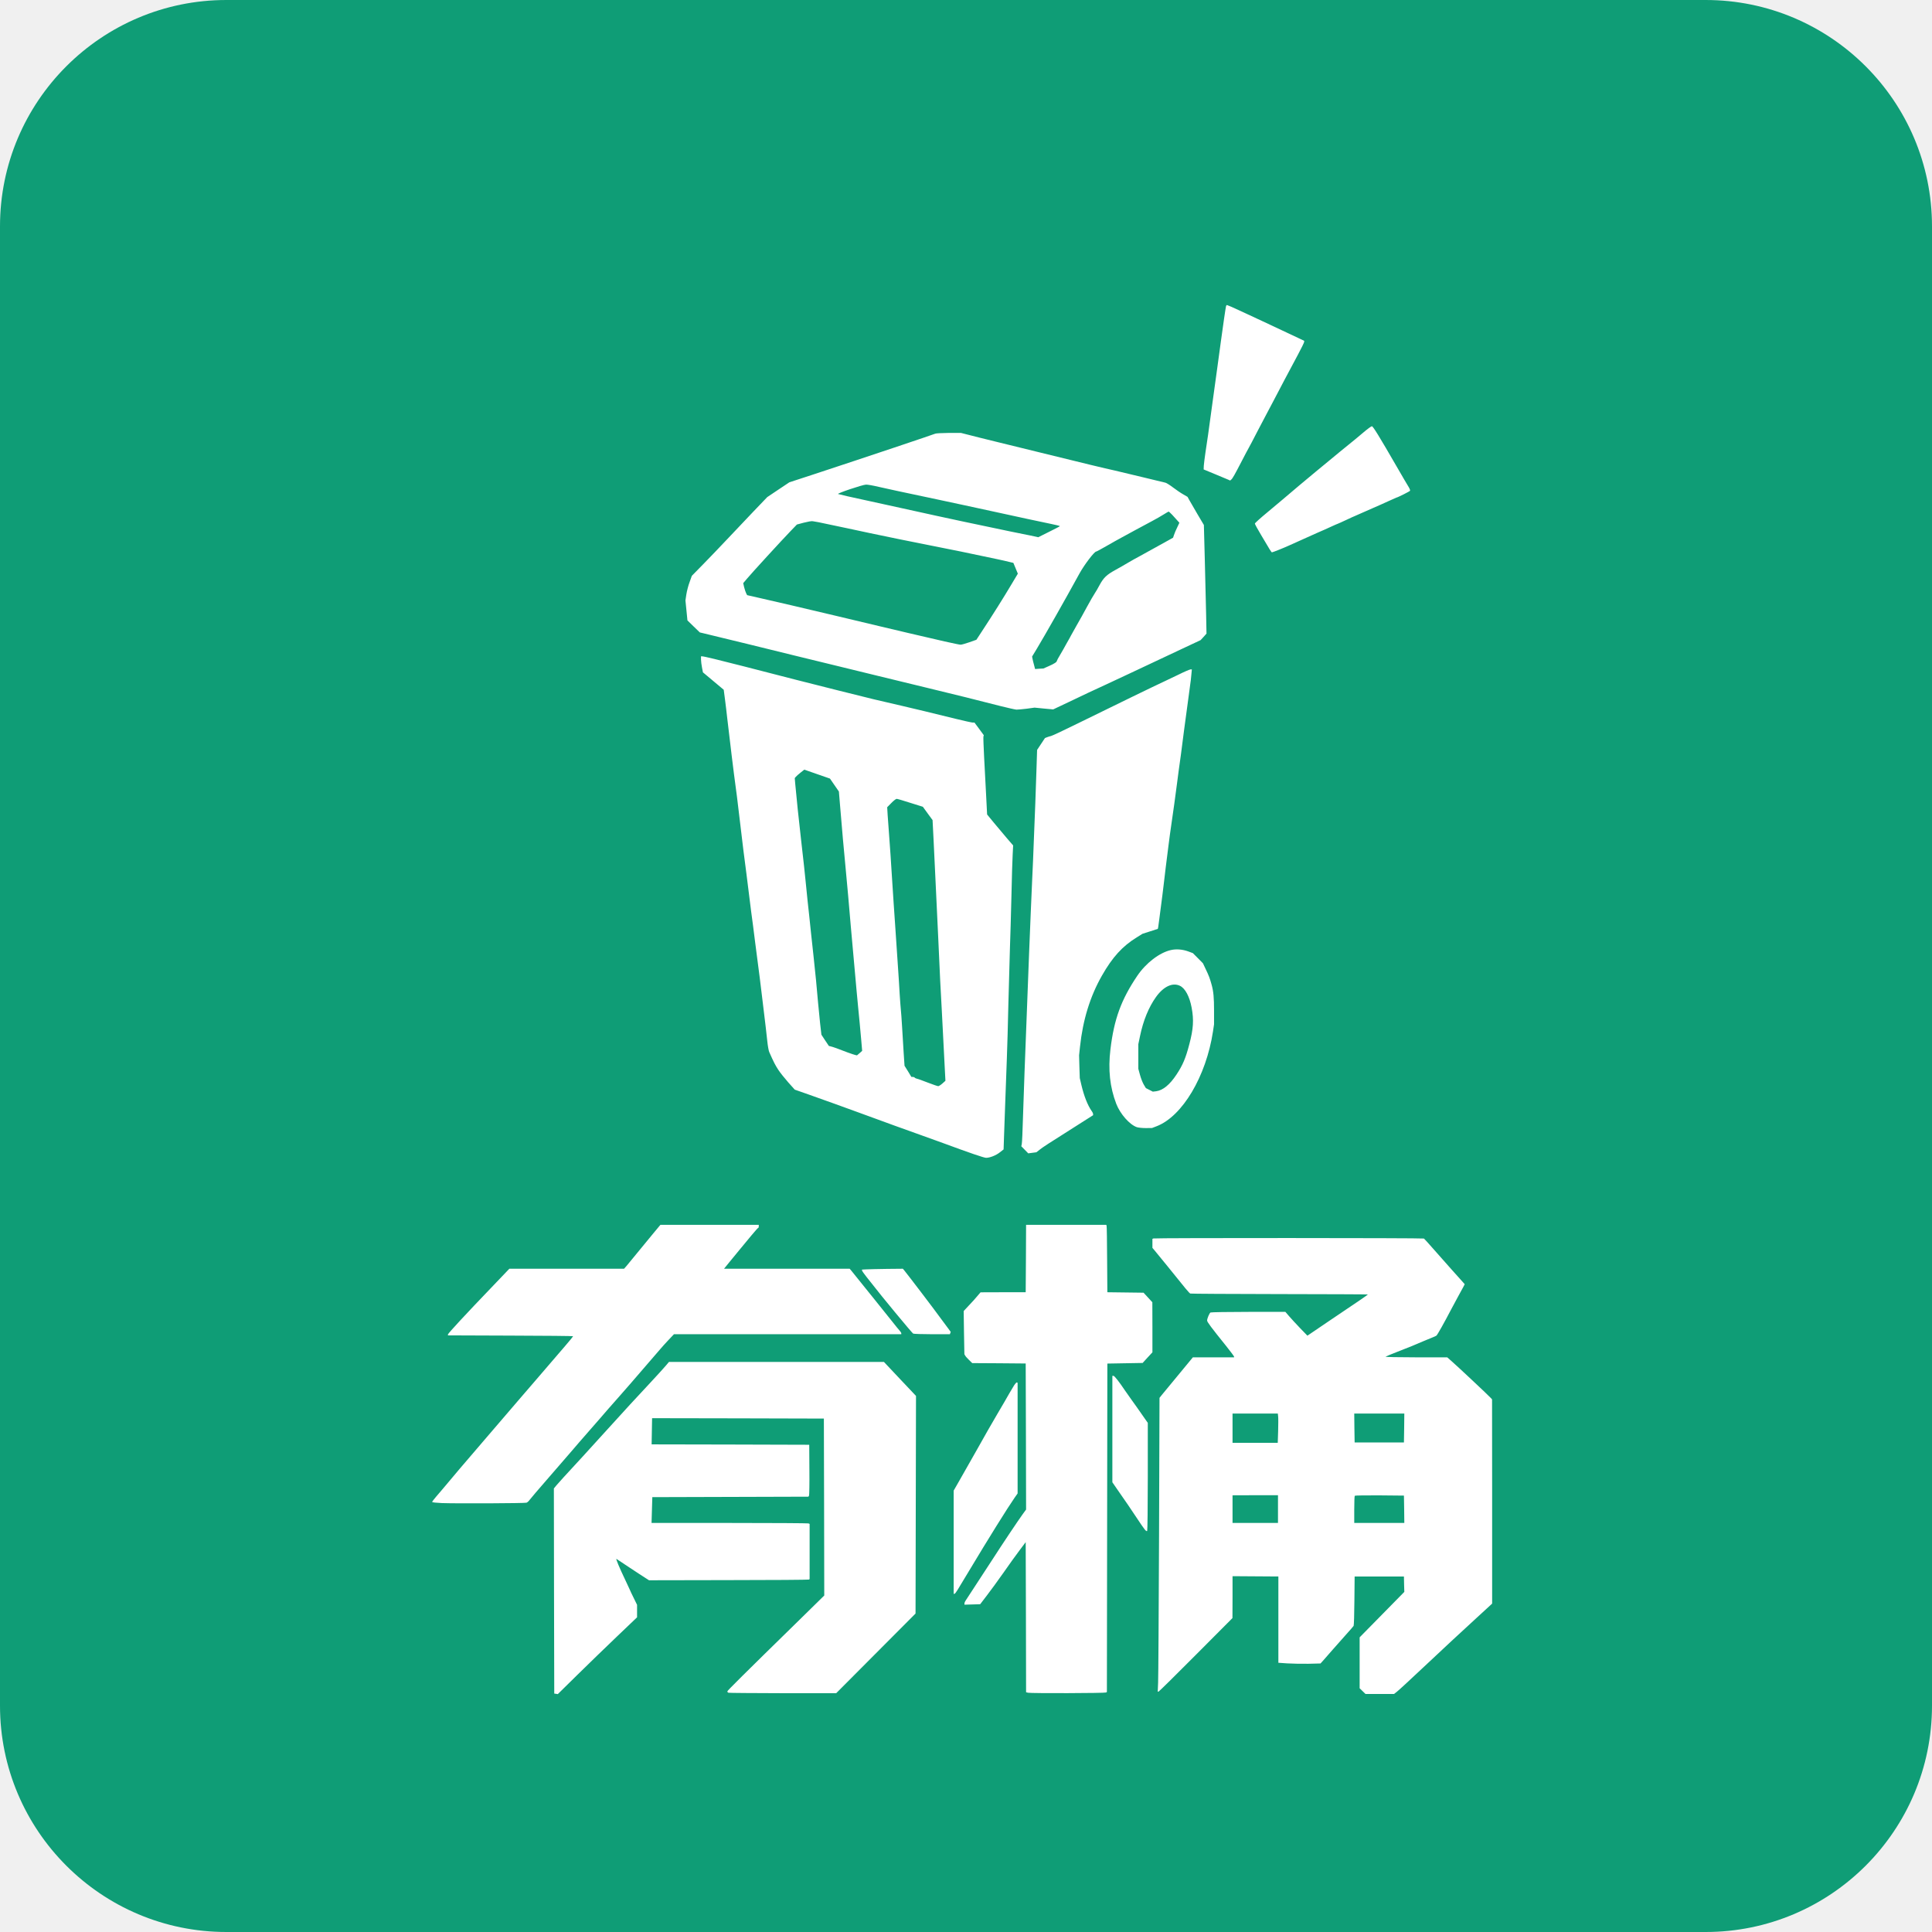
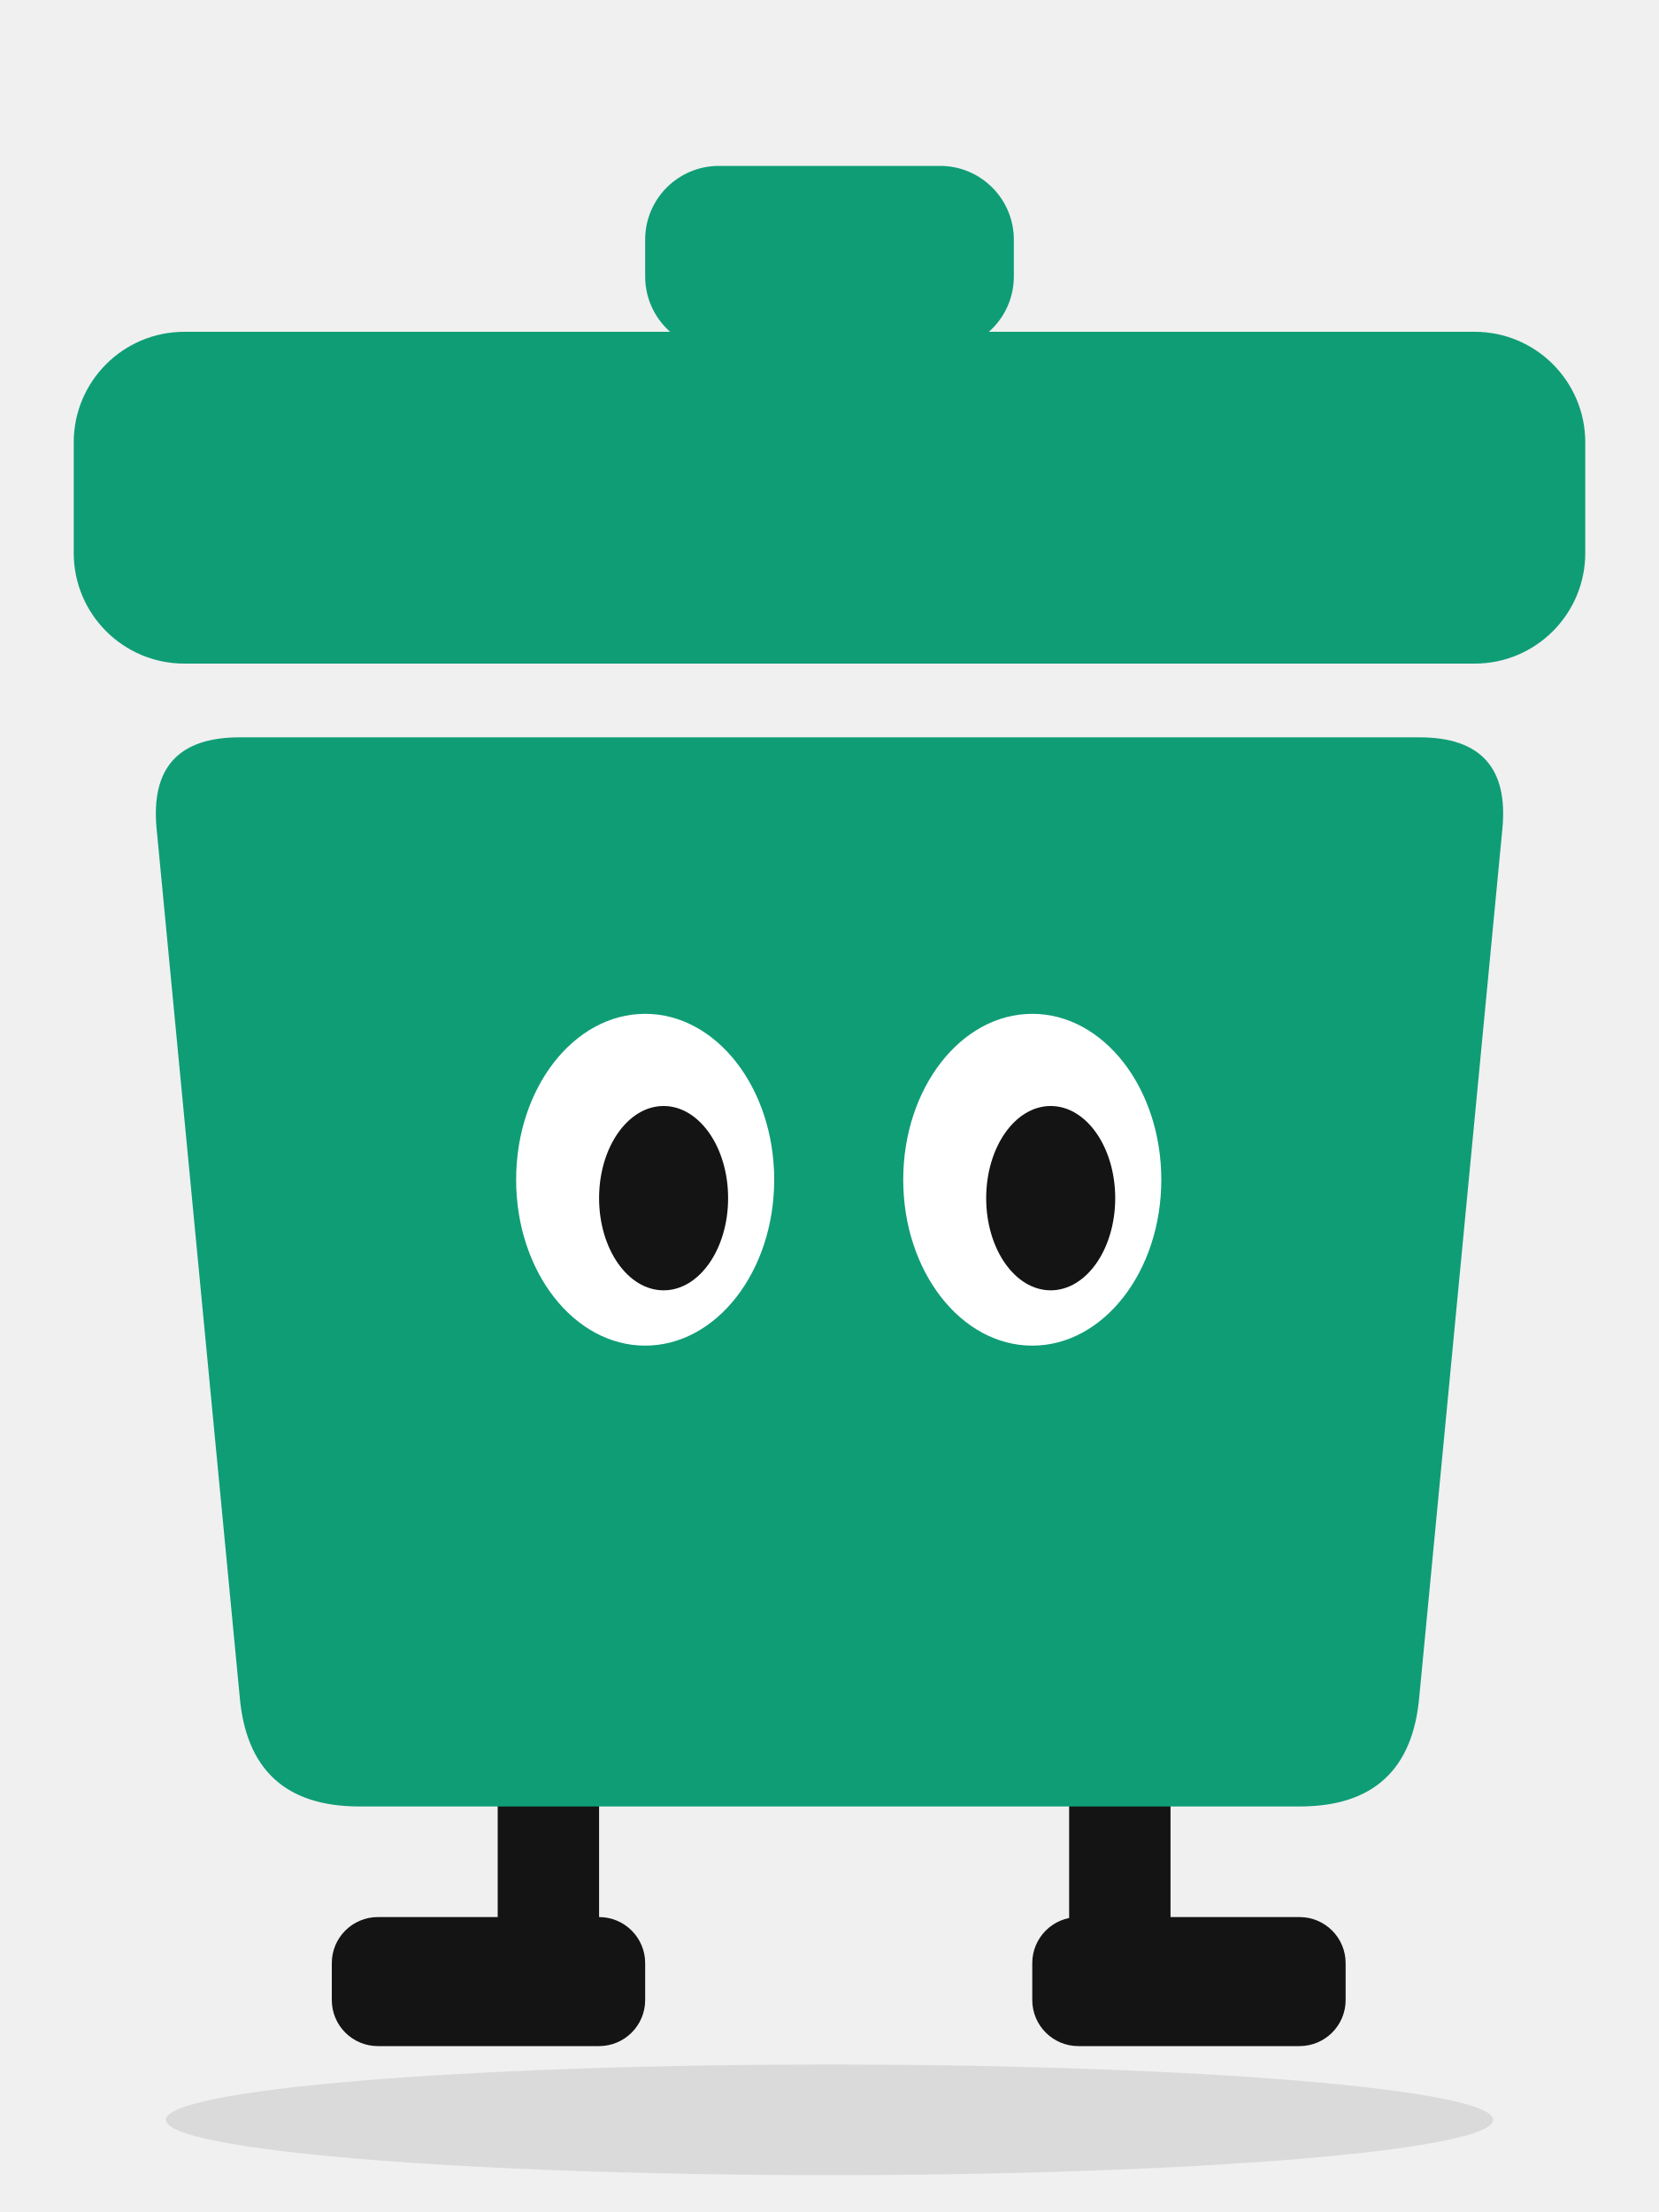
- <svg xmlns="http://www.w3.org/2000/svg" viewBox="0 0 1024 1024">
-   <rect width="1024" height="1024" rx="120" fill="#0f9d76" />
-   <g transform="scale(0.408293) translate(0,2508) scale(0.1,-0.1)" fill="#fff">
-     <path d="M15916 21108 c-5 -18 -42 -271 -67 -458 -11 -85 -33 -247 -49 -360 -16 -113 -38 -272 -49 -355 -64 -475 -84 -612 -102 -725 -10 -69 -20 -147 -22 -175 l-2 -49 150 -62 c83 -34 160 -66 172 -72 l22 -10 14 12 c17 14 44 61 137 241 40 77 80 154 90 170 10 17 57 106 105 200 48 93 96 184 106 202 10 18 56 104 101 191 93 179 209 398 327 618 45 84 81 158 81 166 l0 14 -72 34 c-40 19 -134 63 -208 98 -74 35 -191 90 -260 122 -69 32 -198 92 -288 134 -90 42 -168 76 -173 76 -5 0 -11 -6 -13 -12z M17695 19463 c-55 -47 -143 -120 -195 -161 -52 -42 -160 -130 -240 -197 -80 -66 -159 -132 -176 -145 -44 -35 -390 -326 -439 -369 -23 -20 -111 -94 -198 -166 -86 -71 -157 -135 -157 -142 0 -7 35 -72 79 -145 118 -201 135 -228 143 -228 10 0 150 56 218 87 138 63 254 115 365 164 66 28 153 67 193 86 39 18 74 33 76 33 3 0 52 23 111 50 59 28 108 50 110 50 2 0 36 15 77 34 40 18 116 52 168 74 52 22 139 61 193 86 55 25 101 46 103 46 13 0 173 80 178 89 4 5 -4 27 -17 48 -14 21 -84 142 -157 268 -223 386 -305 520 -321 522 -7 1 -59 -37 -114 -84z M12140 19450 c-15 -8 -897 -304 -1569 -525 l-324 -106 -144 -96 -143 -96 -183 -191 c-100 -106 -254 -268 -342 -361 -88 -94 -226 -237 -307 -320 l-147 -150 -29 -81 c-17 -44 -35 -116 -42 -159 l-12 -79 13 -130 13 -130 80 -78 81 -78 35 -8 c96 -24 398 -97 585 -142 116 -28 390 -95 610 -150 220 -54 488 -119 595 -145 107 -26 321 -78 475 -116 154 -37 458 -111 675 -164 392 -95 578 -141 925 -230 99 -25 194 -46 210 -47 17 0 76 5 133 12 l102 14 121 -12 121 -11 207 98 c218 105 297 141 481 226 63 29 203 95 310 145 193 91 313 148 710 334 l205 96 39 42 38 43 -5 255 c-3 140 -11 458 -17 705 l-12 450 -83 140 c-45 77 -93 159 -106 183 l-23 42 -55 32 c-31 17 -90 57 -132 89 -42 32 -87 60 -100 63 -13 3 -145 35 -294 71 -148 36 -310 75 -360 86 -146 32 -373 87 -1015 245 -190 47 -428 105 -530 130 -193 47 -255 63 -380 95 l-75 19 -160 0 c-88 -1 -167 -5 -175 -10z m-733 -690 c116 -27 290 -64 768 -165 88 -18 246 -52 350 -75 105 -22 294 -64 420 -91 127 -28 309 -67 405 -88 96 -21 228 -49 293 -62 64 -13 117 -26 116 -29 0 -3 -64 -36 -141 -74 l-140 -70 -106 23 c-59 12 -174 36 -257 52 -266 54 -955 201 -1235 264 -247 55 -422 93 -620 136 -197 42 -355 78 -380 86 -21 7 317 121 362 122 20 1 94 -12 165 -29z m3809 -362 c21 -24 52 -57 67 -74 l27 -30 -28 -60 c-16 -32 -35 -76 -41 -96 l-13 -38 -66 -37 c-37 -20 -116 -64 -177 -98 -60 -34 -146 -81 -190 -105 -44 -23 -111 -61 -150 -84 -38 -23 -113 -66 -166 -95 -113 -62 -153 -100 -205 -196 -20 -38 -49 -88 -64 -110 -15 -22 -59 -98 -98 -170 -38 -71 -102 -186 -141 -253 -39 -68 -71 -125 -71 -127 0 -2 -22 -42 -50 -90 -27 -48 -50 -88 -50 -90 0 -2 -18 -33 -40 -69 -22 -36 -40 -70 -40 -74 0 -16 -34 -38 -105 -69 l-70 -31 -54 -3 -54 -4 -13 50 c-8 28 -17 64 -20 81 l-6 31 60 99 c108 180 360 623 555 979 64 116 193 285 217 285 5 0 64 32 132 71 67 39 157 89 198 111 41 23 122 66 180 98 58 31 150 81 205 110 55 29 127 70 160 91 33 20 62 38 65 38 3 1 24 -18 46 -41z m-4591 -97 c28 -6 115 -24 195 -41 80 -17 165 -35 190 -40 25 -5 88 -19 140 -30 52 -12 115 -25 140 -30 311 -65 486 -101 760 -155 179 -35 368 -73 420 -84 511 -107 536 -112 630 -135 l55 -13 29 -70 29 -70 -77 -129 c-108 -182 -249 -406 -391 -622 l-70 -107 -90 -32 c-49 -17 -101 -32 -115 -32 -21 -1 -306 63 -685 153 -55 14 -215 51 -355 84 -140 34 -399 95 -575 137 -416 99 -789 186 -993 232 l-163 37 -13 25 c-7 14 -19 50 -26 78 l-12 53 49 58 c58 70 455 503 568 620 l80 83 90 24 c50 13 101 22 115 19 14 -2 48 -8 75 -13z M9100 16518 c1 -24 6 -71 13 -104 l12 -62 135 -113 135 -113 17 -130 c9 -72 22 -174 27 -226 28 -246 91 -765 111 -905 6 -38 24 -182 40 -320 41 -341 49 -407 60 -500 6 -44 23 -183 40 -310 35 -273 47 -373 60 -480 6 -44 17 -132 26 -195 8 -63 19 -149 24 -190 5 -41 14 -111 20 -155 30 -221 56 -434 80 -635 10 -88 23 -190 40 -332 6 -46 15 -130 21 -188 6 -58 17 -118 24 -135 60 -136 79 -172 118 -232 24 -37 83 -111 129 -163 l85 -95 174 -61 c248 -88 457 -163 664 -239 442 -162 542 -198 730 -265 110 -39 224 -80 253 -91 28 -10 76 -28 105 -38 338 -125 530 -191 558 -191 49 0 128 31 177 70 l50 39 6 178 c3 98 11 300 16 448 6 149 15 394 20 545 6 151 15 473 20 715 6 242 15 564 20 715 6 151 14 464 20 695 5 231 12 472 16 535 l6 115 -82 95 c-45 52 -121 143 -169 201 l-87 106 -13 254 c-7 140 -19 363 -26 496 -7 133 -11 250 -9 260 l5 19 -60 82 -61 82 -22 0 c-13 0 -113 22 -223 49 -250 62 -581 142 -700 169 -282 64 -412 95 -820 198 -442 111 -611 154 -1230 314 -319 82 -517 130 -541 130 l-14 0 0 -42z m1732 -1629 l58 -84 15 -180 c22 -271 53 -622 70 -790 8 -82 24 -253 35 -380 11 -126 27 -309 35 -405 28 -315 64 -723 75 -835 6 -60 15 -156 20 -212 6 -57 14 -149 20 -205 5 -57 15 -161 21 -231 l11 -129 -33 -29 -34 -29 -20 4 c-11 2 -58 18 -105 35 -47 18 -110 41 -140 53 -30 11 -65 22 -78 25 l-22 5 -49 73 -48 73 -17 148 c-9 82 -20 201 -26 264 -14 168 -37 410 -60 615 -11 99 -25 227 -31 285 -6 58 -17 161 -24 230 -14 123 -27 245 -45 430 -14 141 -26 256 -60 550 -29 250 -63 577 -77 737 l-6 72 14 17 c8 10 36 34 62 55 l48 38 166 -58 167 -58 58 -84z m985 -231 l163 -51 63 -87 63 -86 13 -254 c7 -140 18 -385 26 -545 8 -159 24 -492 35 -740 11 -247 22 -493 25 -545 3 -52 12 -228 21 -390 27 -539 33 -644 40 -778 l7 -132 -39 -35 c-21 -19 -46 -34 -54 -35 -9 0 -70 21 -135 46 -66 26 -130 49 -143 51 -12 3 -25 9 -28 14 -3 5 -14 9 -24 9 l-19 0 -44 73 -45 72 -11 165 c-6 91 -15 246 -21 345 -6 99 -13 198 -16 220 -3 22 -9 112 -15 200 -5 88 -13 225 -19 305 -19 280 -31 456 -40 595 -12 162 -26 387 -40 600 -12 201 -28 431 -40 590 -6 72 -13 176 -17 233 l-6 103 54 55 c29 30 60 54 69 54 8 0 88 -23 177 -52z M15300 16323 c-74 -36 -162 -78 -195 -93 -115 -53 -609 -293 -1120 -544 -170 -84 -323 -156 -340 -160 -16 -4 -41 -11 -55 -17 l-25 -10 -51 -77 -51 -77 -7 -220 c-4 -121 -11 -330 -16 -465 -6 -135 -14 -362 -20 -505 -5 -143 -14 -357 -20 -475 -6 -118 -15 -325 -20 -460 -5 -135 -14 -355 -20 -490 -11 -280 -26 -654 -40 -1045 -6 -148 -15 -382 -20 -520 -5 -137 -14 -398 -20 -580 -5 -181 -12 -342 -16 -357 l-6 -28 45 -46 45 -46 53 7 53 7 47 37 c48 37 87 62 472 306 l217 138 0 14 c0 8 -8 27 -19 41 -53 76 -99 194 -133 337 l-21 90 -5 148 -4 148 12 112 c37 347 131 652 284 921 137 241 267 384 455 499 l72 45 100 32 99 32 5 22 c2 11 9 62 15 111 12 95 24 188 40 308 5 39 14 110 19 157 19 158 31 265 37 305 3 22 14 108 24 190 10 83 26 196 34 250 24 162 55 385 76 550 8 68 30 228 50 370 5 39 14 108 20 155 6 47 15 117 20 155 24 173 49 358 60 445 7 52 16 120 20 150 5 30 12 88 15 128 l7 72 -18 0 c-11 -1 -80 -30 -154 -67z M15200 12747 c-148 -33 -325 -169 -437 -335 -208 -308 -301 -561 -348 -954 -32 -264 -7 -492 76 -708 51 -131 172 -269 266 -302 21 -7 74 -12 118 -12 l80 1 60 23 c334 129 642 647 731 1229 l14 94 0 177 c0 169 -7 248 -31 335 -24 87 -36 119 -80 210 l-33 70 -65 66 -66 66 -59 22 c-74 27 -156 34 -226 18z m117 -464 c68 -32 125 -139 152 -283 30 -160 23 -276 -30 -476 -47 -180 -85 -271 -167 -394 -86 -131 -176 -204 -263 -216 l-44 -5 -45 23 -45 23 -27 45 c-15 25 -37 81 -49 125 l-22 80 0 160 0 160 22 105 c42 203 113 375 207 507 98 137 215 192 311 146z M8484 9073 c-49 -59 -141 -171 -204 -248 -63 -78 -129 -158 -147 -179 l-32 -36 -745 0 -744 0 -213 -223 c-358 -373 -584 -617 -584 -630 l0 -12 813 -3 c446 -1 812 -5 812 -8 0 -3 -47 -61 -104 -127 -229 -267 -272 -317 -379 -441 -62 -71 -157 -182 -212 -246 -55 -65 -251 -293 -435 -507 -302 -352 -428 -499 -558 -656 -24 -29 -66 -78 -93 -109 -27 -31 -49 -61 -49 -66 0 -5 57 -11 128 -14 196 -7 1075 -3 1097 5 11 4 29 20 40 36 11 16 119 142 240 281 121 139 249 287 285 329 57 68 156 181 391 450 35 40 84 97 109 126 25 28 92 105 150 170 58 65 121 137 140 160 19 23 107 125 195 226 88 101 173 200 189 219 16 19 61 70 102 113 l73 77 1476 0 1475 0 0 12 c0 6 -10 22 -22 35 -12 13 -52 62 -88 108 -36 46 -139 175 -230 287 -90 112 -193 239 -228 283 -35 44 -72 90 -83 103 l-19 22 -815 0 -816 0 64 79 c36 43 98 119 138 168 41 49 110 132 154 186 44 53 83 97 87 97 5 0 8 9 8 20 l0 20 -638 0 -639 0 -89 -107z M13318 8743 l-3 -438 -293 0 -293 -1 -42 -49 c-23 -28 -72 -83 -110 -122 l-67 -72 4 -280 5 -280 10 -18 c5 -10 28 -36 51 -58 l41 -40 347 -2 347 -3 3 -948 2 -948 -43 -59 c-61 -84 -274 -403 -387 -579 -104 -161 -322 -495 -351 -538 -11 -15 -19 -34 -19 -43 l0 -16 102 3 102 3 88 115 c49 63 145 196 215 295 69 99 162 229 207 288 l81 108 3 -974 2 -975 26 -6 c35 -9 997 -6 1012 3 l11 7 3 2132 3 2131 229 4 229 4 63 69 64 69 0 325 -1 325 -57 62 -57 62 -235 3 -235 3 -3 425 c-1 234 -4 431 -7 438 l-4 12 -521 0 -520 0 -2 -437z M14973 9003 l-13 -5 0 -58 0 -59 28 -33 c16 -18 92 -112 170 -208 236 -294 280 -347 294 -352 7 -3 528 -6 1158 -7 629 -1 1145 -3 1147 -5 1 -1 -46 -35 -105 -75 -59 -39 -236 -159 -394 -266 l-286 -194 -94 97 c-51 53 -115 123 -143 155 l-49 57 -480 0 c-265 0 -486 -4 -492 -8 -15 -9 -44 -79 -44 -104 0 -19 50 -86 248 -332 56 -70 102 -132 102 -137 l0 -9 -267 0 -268 0 -75 -91 c-41 -50 -122 -148 -180 -218 -58 -70 -122 -147 -142 -172 l-36 -45 -6 -1790 c-4 -984 -9 -1842 -12 -1906 l-5 -118 10 0 c5 0 224 215 485 478 l475 477 1 272 0 272 298 -2 297 -2 0 -560 0 -560 115 -8 c63 -4 186 -6 274 -5 l158 4 32 35 c17 20 74 84 126 144 52 59 133 151 180 203 47 51 88 100 92 106 4 7 9 154 10 327 l3 314 320 0 320 0 2 -100 3 -100 -290 -295 -290 -295 0 -330 0 -331 38 -37 38 -37 186 0 185 0 39 31 c21 16 164 148 317 292 364 341 481 450 720 669 l197 181 0 151 c1 83 0 680 0 1326 l-1 1174 -17 19 c-24 28 -435 413 -506 475 l-59 52 -406 0 c-223 0 -401 4 -395 8 5 4 77 34 159 66 83 32 164 64 180 71 63 27 241 102 275 115 19 7 40 17 47 22 12 9 102 169 190 338 28 52 70 131 94 175 24 44 53 97 64 117 l19 37 -20 23 c-11 13 -81 91 -155 173 -74 83 -181 204 -239 270 -58 66 -109 123 -115 127 -11 8 -3492 9 -3512 1z m1619 -2310 c3 -21 2 -107 0 -190 l-5 -153 -293 0 -294 0 0 190 0 190 294 0 294 0 4 -37z m1636 -150 l-3 -188 -320 0 -320 0 -3 188 -2 187 325 0 325 0 -2 -187z m-1638 -1053 l0 -180 -295 0 -295 0 0 179 0 180 295 1 295 0 0 -180z m1638 -2 l2 -178 -325 0 -325 0 0 173 c0 96 3 177 7 180 4 4 149 6 322 5 l316 -3 3 -177z M11248 8602 l-58 -3 0 -11 c0 -6 26 -43 57 -82 32 -39 73 -91 92 -116 87 -115 497 -610 515 -622 6 -4 116 -8 244 -8 l233 0 5 15 6 15 -39 53 c-22 28 -60 79 -84 113 -83 116 -428 568 -484 637 l-15 17 -207 -2 c-115 -2 -234 -4 -265 -6z M8646 7355 c-21 -25 -110 -124 -199 -219 -173 -184 -335 -361 -598 -651 -90 -99 -217 -239 -283 -311 -241 -261 -310 -337 -343 -376 l-33 -40 2 -1331 3 -1332 23 -3 23 -4 253 249 c139 136 370 361 514 498 l262 250 0 81 0 81 -45 92 c-25 50 -45 93 -45 95 0 2 -27 59 -59 127 -80 167 -132 291 -118 282 7 -4 84 -55 172 -114 88 -58 180 -119 205 -134 l45 -29 1032 2 c568 0 1037 4 1043 7 l10 6 0 359 0 358 -16 6 c-9 3 -470 6 -1026 6 l-1010 0 5 168 5 167 1013 3 1013 3 8 12 c4 7 7 158 5 337 l-2 325 -1023 3 -1023 2 3 170 3 170 1115 -2 1115 -3 3 -1149 2 -1148 -322 -316 c-729 -713 -935 -918 -936 -928 -1 -7 5 -14 13 -18 8 -3 326 -5 707 -6 l693 0 515 517 515 517 3 1412 3 1413 -208 220 -208 221 -1395 0 -1396 0 -38 -45z M14440 6529 l0 -691 98 -142 c55 -77 150 -217 212 -311 113 -170 127 -188 142 -179 4 3 8 320 8 704 l0 699 -72 103 c-39 57 -99 141 -133 188 -34 47 -77 108 -95 135 -71 106 -132 185 -146 185 l-14 0 0 -691z M13162 7092 c-29 -47 -87 -146 -124 -212 -11 -19 -50 -87 -88 -150 -80 -135 -167 -289 -260 -455 -37 -66 -92 -163 -122 -215 -30 -52 -85 -148 -121 -213 l-67 -117 0 -671 0 -671 13 4 c12 4 30 34 188 298 246 411 501 820 591 949 l38 54 0 718 0 718 -9 5 c-5 3 -22 -15 -39 -42z" />
+ <svg xmlns="http://www.w3.org/2000/svg" viewBox="110 100 180 240" width="180" height="240" role="img" aria-label="有桶 YOU TONG">
+   <style>
+ .yt-walk,.yt-body,.yt-lid,.yt-eyes,.yt-foot-l,.yt-foot-r,.yt-shadow{transform-box:view-box}
+ .yt-walk{transform-origin:200px 322px;animation:yt-waddle 1s ease-in-out infinite}
+ .yt-body{animation:yt-bob .5s ease-in-out infinite alternate}
+ .yt-lid{transform-origin:200px 172px;animation:yt-lid 1s ease-in-out infinite}
+ .yt-eyes{transform-origin:202px 228px;animation:yt-blink 3.6s ease-in-out infinite}
+ .yt-foot-l{animation:yt-step 1s ease-in-out infinite}
+ .yt-foot-r{animation:yt-step 1s ease-in-out infinite;animation-delay:-.5s}
+ .yt-shadow{transform-origin:200px 330px;animation:yt-shadow .5s ease-in-out infinite alternate}
+ @keyframes yt-waddle{0%,100%{transform:rotate(-3deg)}50%{transform:rotate(3deg)}}
+ @keyframes yt-bob{from{transform:translateY(0)}to{transform:translateY(-7px)}}
+ @keyframes yt-lid{0%,50%,100%{transform:translateY(0) rotate(0)}25%{transform:translateY(-10px) rotate(-7deg)}75%{transform:translateY(-10px) rotate(7deg)}}
+ @keyframes yt-blink{0%,90%,100%{transform:scaleY(1)}94%{transform:scaleY(.1)}}
+ @keyframes yt-step{0%,50%,100%{transform:translateY(0)}25%{transform:translateY(-9px)}}
+ @keyframes yt-shadow{from{transform:scaleX(1)}to{transform:scaleX(.88)}}
+ @media (prefers-reduced-motion: reduce){.yt-walk,.yt-body,.yt-lid,.yt-eyes,.yt-foot-l,.yt-foot-r,.yt-shadow{animation:none}}
+ </style>
+   <ellipse class="yt-shadow" cx="200" cy="330" rx="72" ry="6" fill="#141414" opacity="0.1" />
+   <g class="yt-walk">
+     <g class="yt-foot-l">
+       <rect x="164" y="278" width="11" height="36" fill="#141414" />
+       <rect x="146" y="308" width="34" height="14" rx="5" fill="#141414" />
+     </g>
+     <g class="yt-foot-r">
+       <rect x="226" y="278" width="11" height="36" fill="#141414" />
+       <rect x="222" y="308" width="34" height="14" rx="5" fill="#141414" />
+     </g>
+     <g class="yt-body">
+       <g class="yt-lid">
+         <rect x="180" y="118" width="40" height="20" rx="8" fill="#0F9D76" />
+         <rect x="118" y="136" width="164" height="36" rx="12" fill="#0F9D76" />
+       </g>
+       <path d="M136 180 H264 Q274 180 273 190 L264 284 Q263 296 251 296 H149 Q137 296 136 284 L127 190 Q126 180 136 180 Z" fill="#0F9D76" />
+       <g class="yt-eyes">
+         <ellipse cx="180" cy="228" rx="14" ry="18" fill="#FFFFFF" />
+         <ellipse cx="222" cy="228" rx="14" ry="18" fill="#FFFFFF" />
+         <ellipse cx="182" cy="230" rx="7" ry="10" fill="#141414" />
+         <ellipse cx="224" cy="230" rx="7" ry="10" fill="#141414" />
+       </g>
+     </g>
  </g>
</svg>
